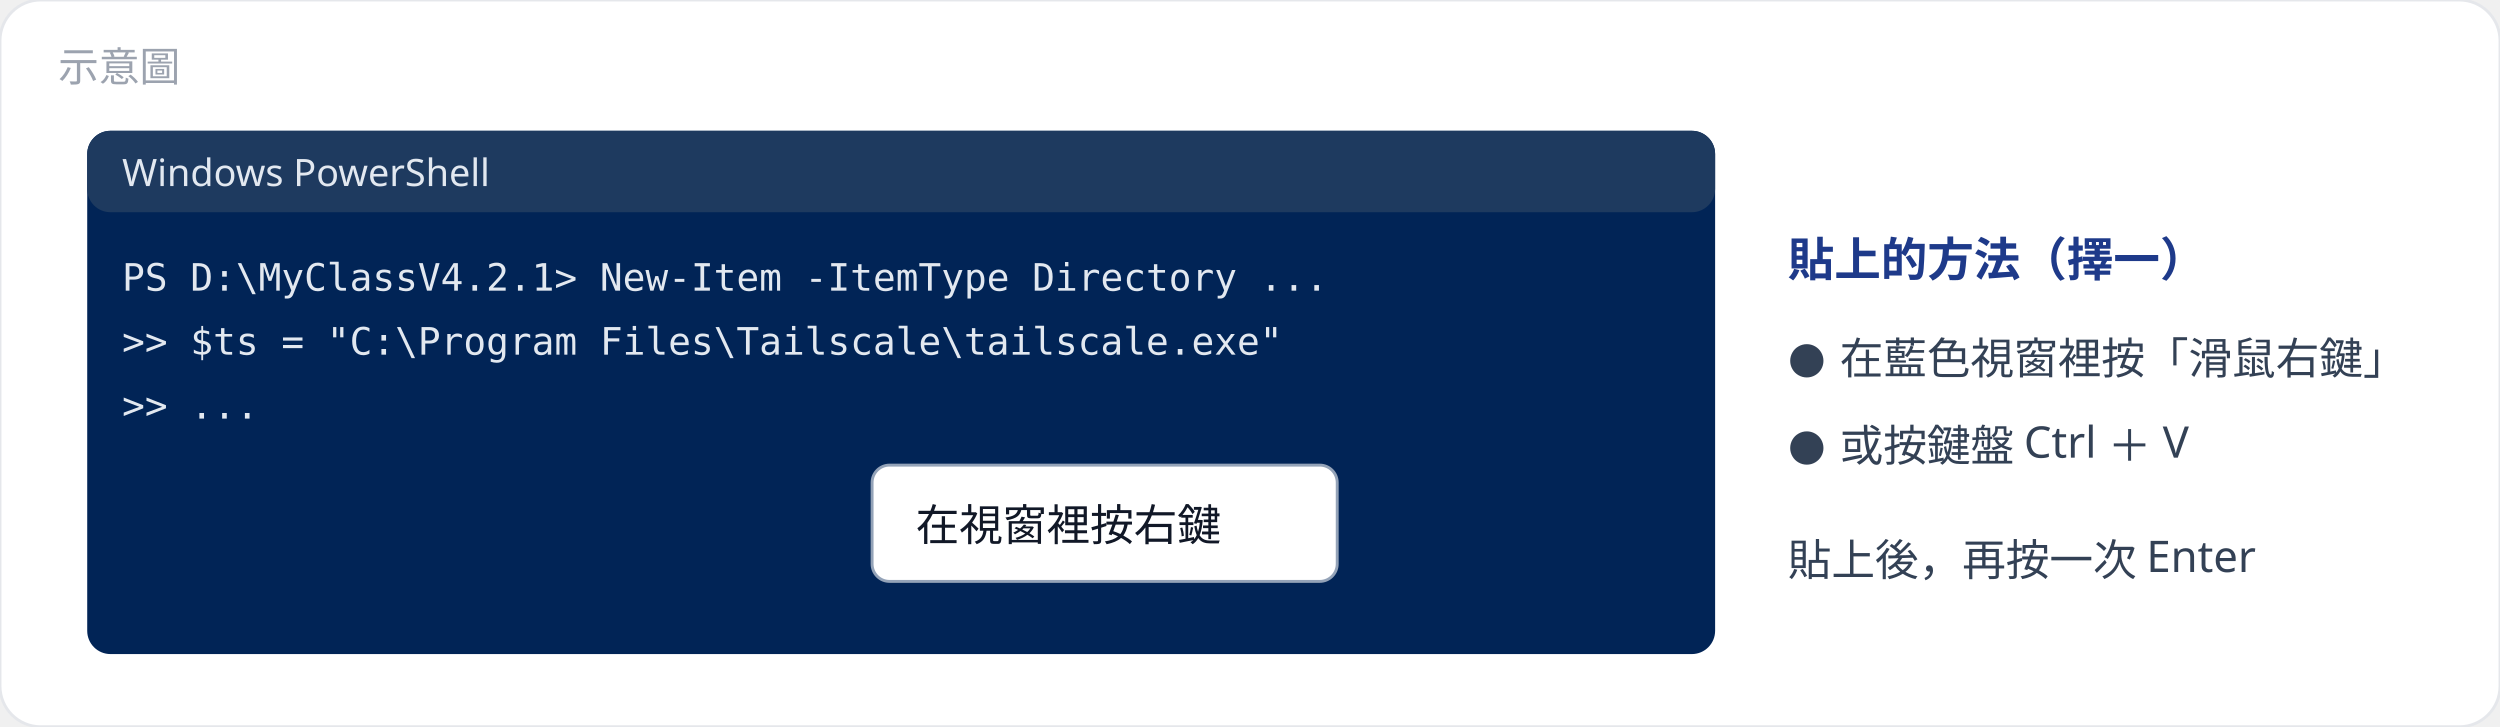
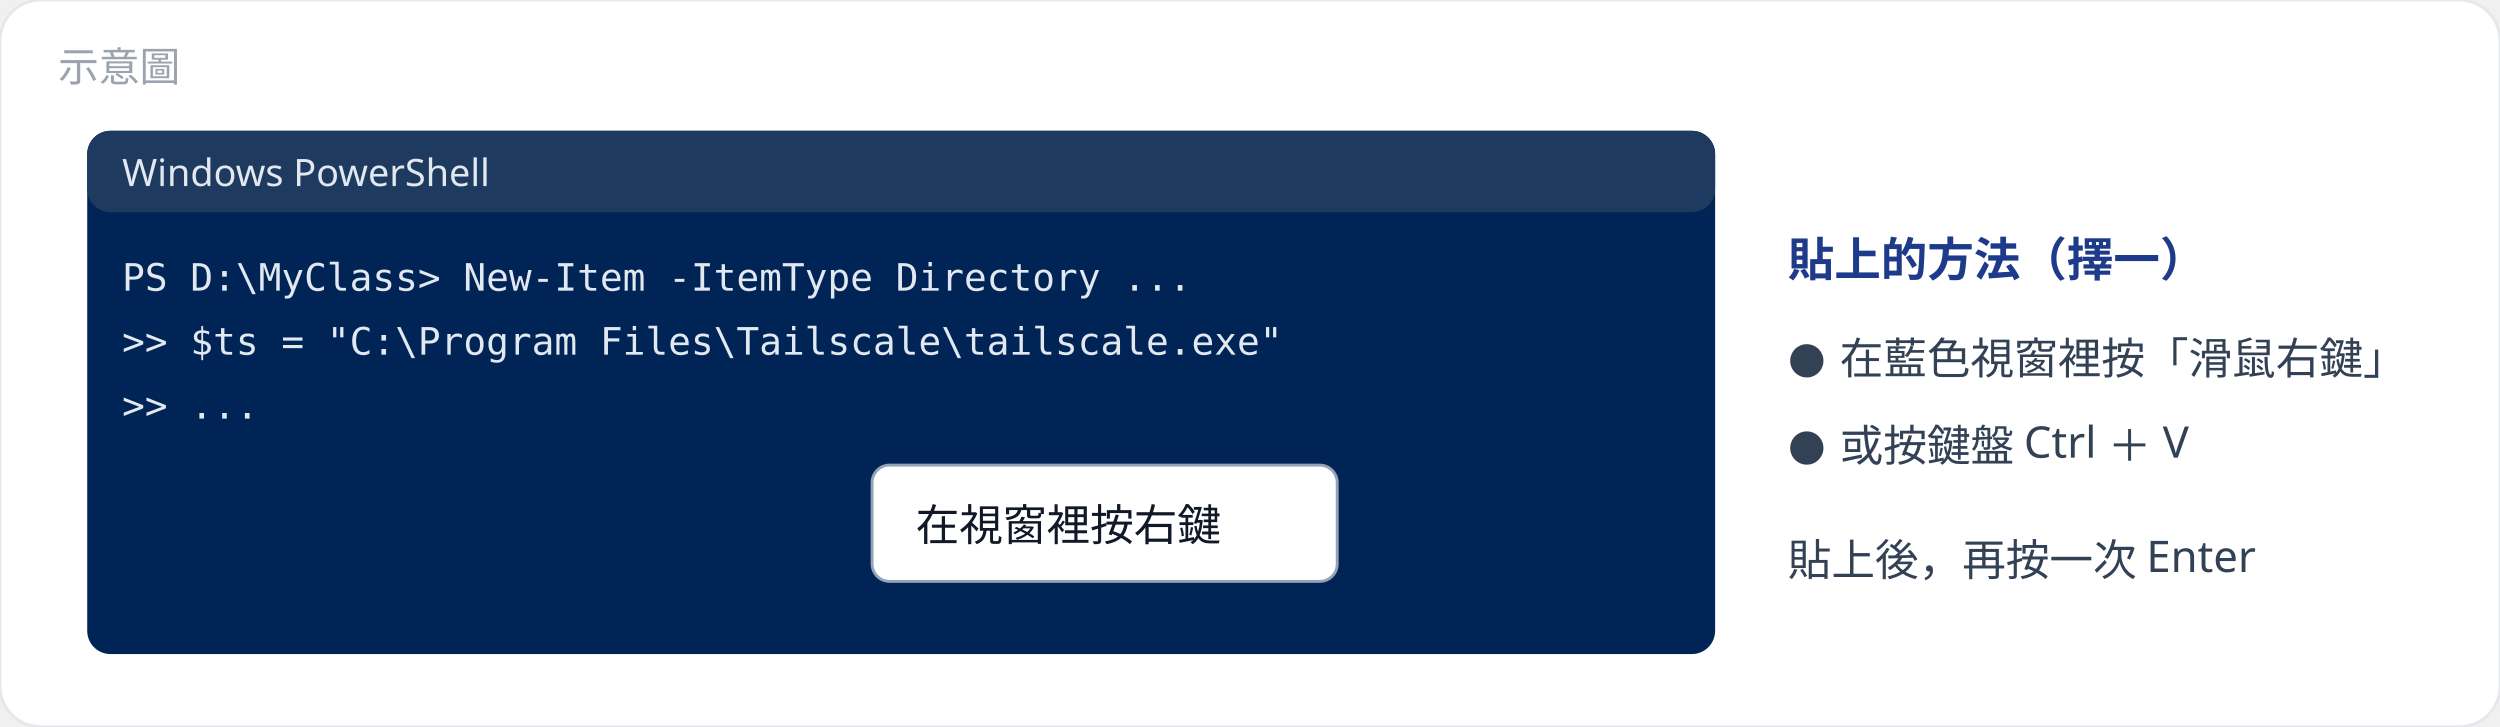
<svg xmlns="http://www.w3.org/2000/svg" width="860" height="250" viewBox="0 0 860 250" font-family="Microsoft JhengHei, PingFang TC, sans-serif">
  <rect width="860" height="250" rx="14" fill="#ffffff" stroke="#e5e7eb" />
  <text x="20" y="28" font-size="14" fill="#9ca3af">示意圖</text>
  <rect x="30" y="45" width="560" height="180" rx="8" fill="#012456" />
  <rect x="30" y="45" width="560" height="28" rx="8" fill="#1e3a5f" />
  <text x="42" y="64" font-size="13" fill="#e2e8f0">Windows PowerShell</text>
-   <text x="42" y="100" font-size="13" fill="#e2e8f0" font-family="Consolas, monospace">PS D:\MyClassV4.2.1&gt; New-Item -ItemType Directory ...</text>
+   <text x="42" y="100" font-size="13" fill="#e2e8f0" font-family="Consolas, monospace">PS D:\MyClass&gt; New-Item -ItemType Directory ...</text>
  <text x="42" y="122" font-size="13" fill="#e2e8f0" font-family="Consolas, monospace">&gt;&gt; $ts = "C:\Program Files\Tailscale\tailscale.exe"</text>
  <text x="42" y="144" font-size="13" fill="#e2e8f0" font-family="Consolas, monospace">&gt;&gt; ...</text>
  <rect x="300" y="160" width="160" height="40" rx="6" fill="#ffffff" stroke="#94a3b8" />
  <text x="315" y="186" font-size="15" fill="#111827">在視窗裡按右鍵</text>
  <text x="615" y="95" font-size="16" font-weight="bold" fill="#1e3a8a">貼上的方法（擇一）</text>
  <text x="615" y="128" font-size="15" fill="#334155">● 在藍色視窗裡按「滑鼠右鍵」</text>
  <text x="615" y="158" font-size="15" fill="#334155">● 或按鍵盤 Ctrl ＋ V</text>
  <text x="615" y="198" font-size="15" fill="#334155">貼上後，再按一次 Enter</text>
</svg>
